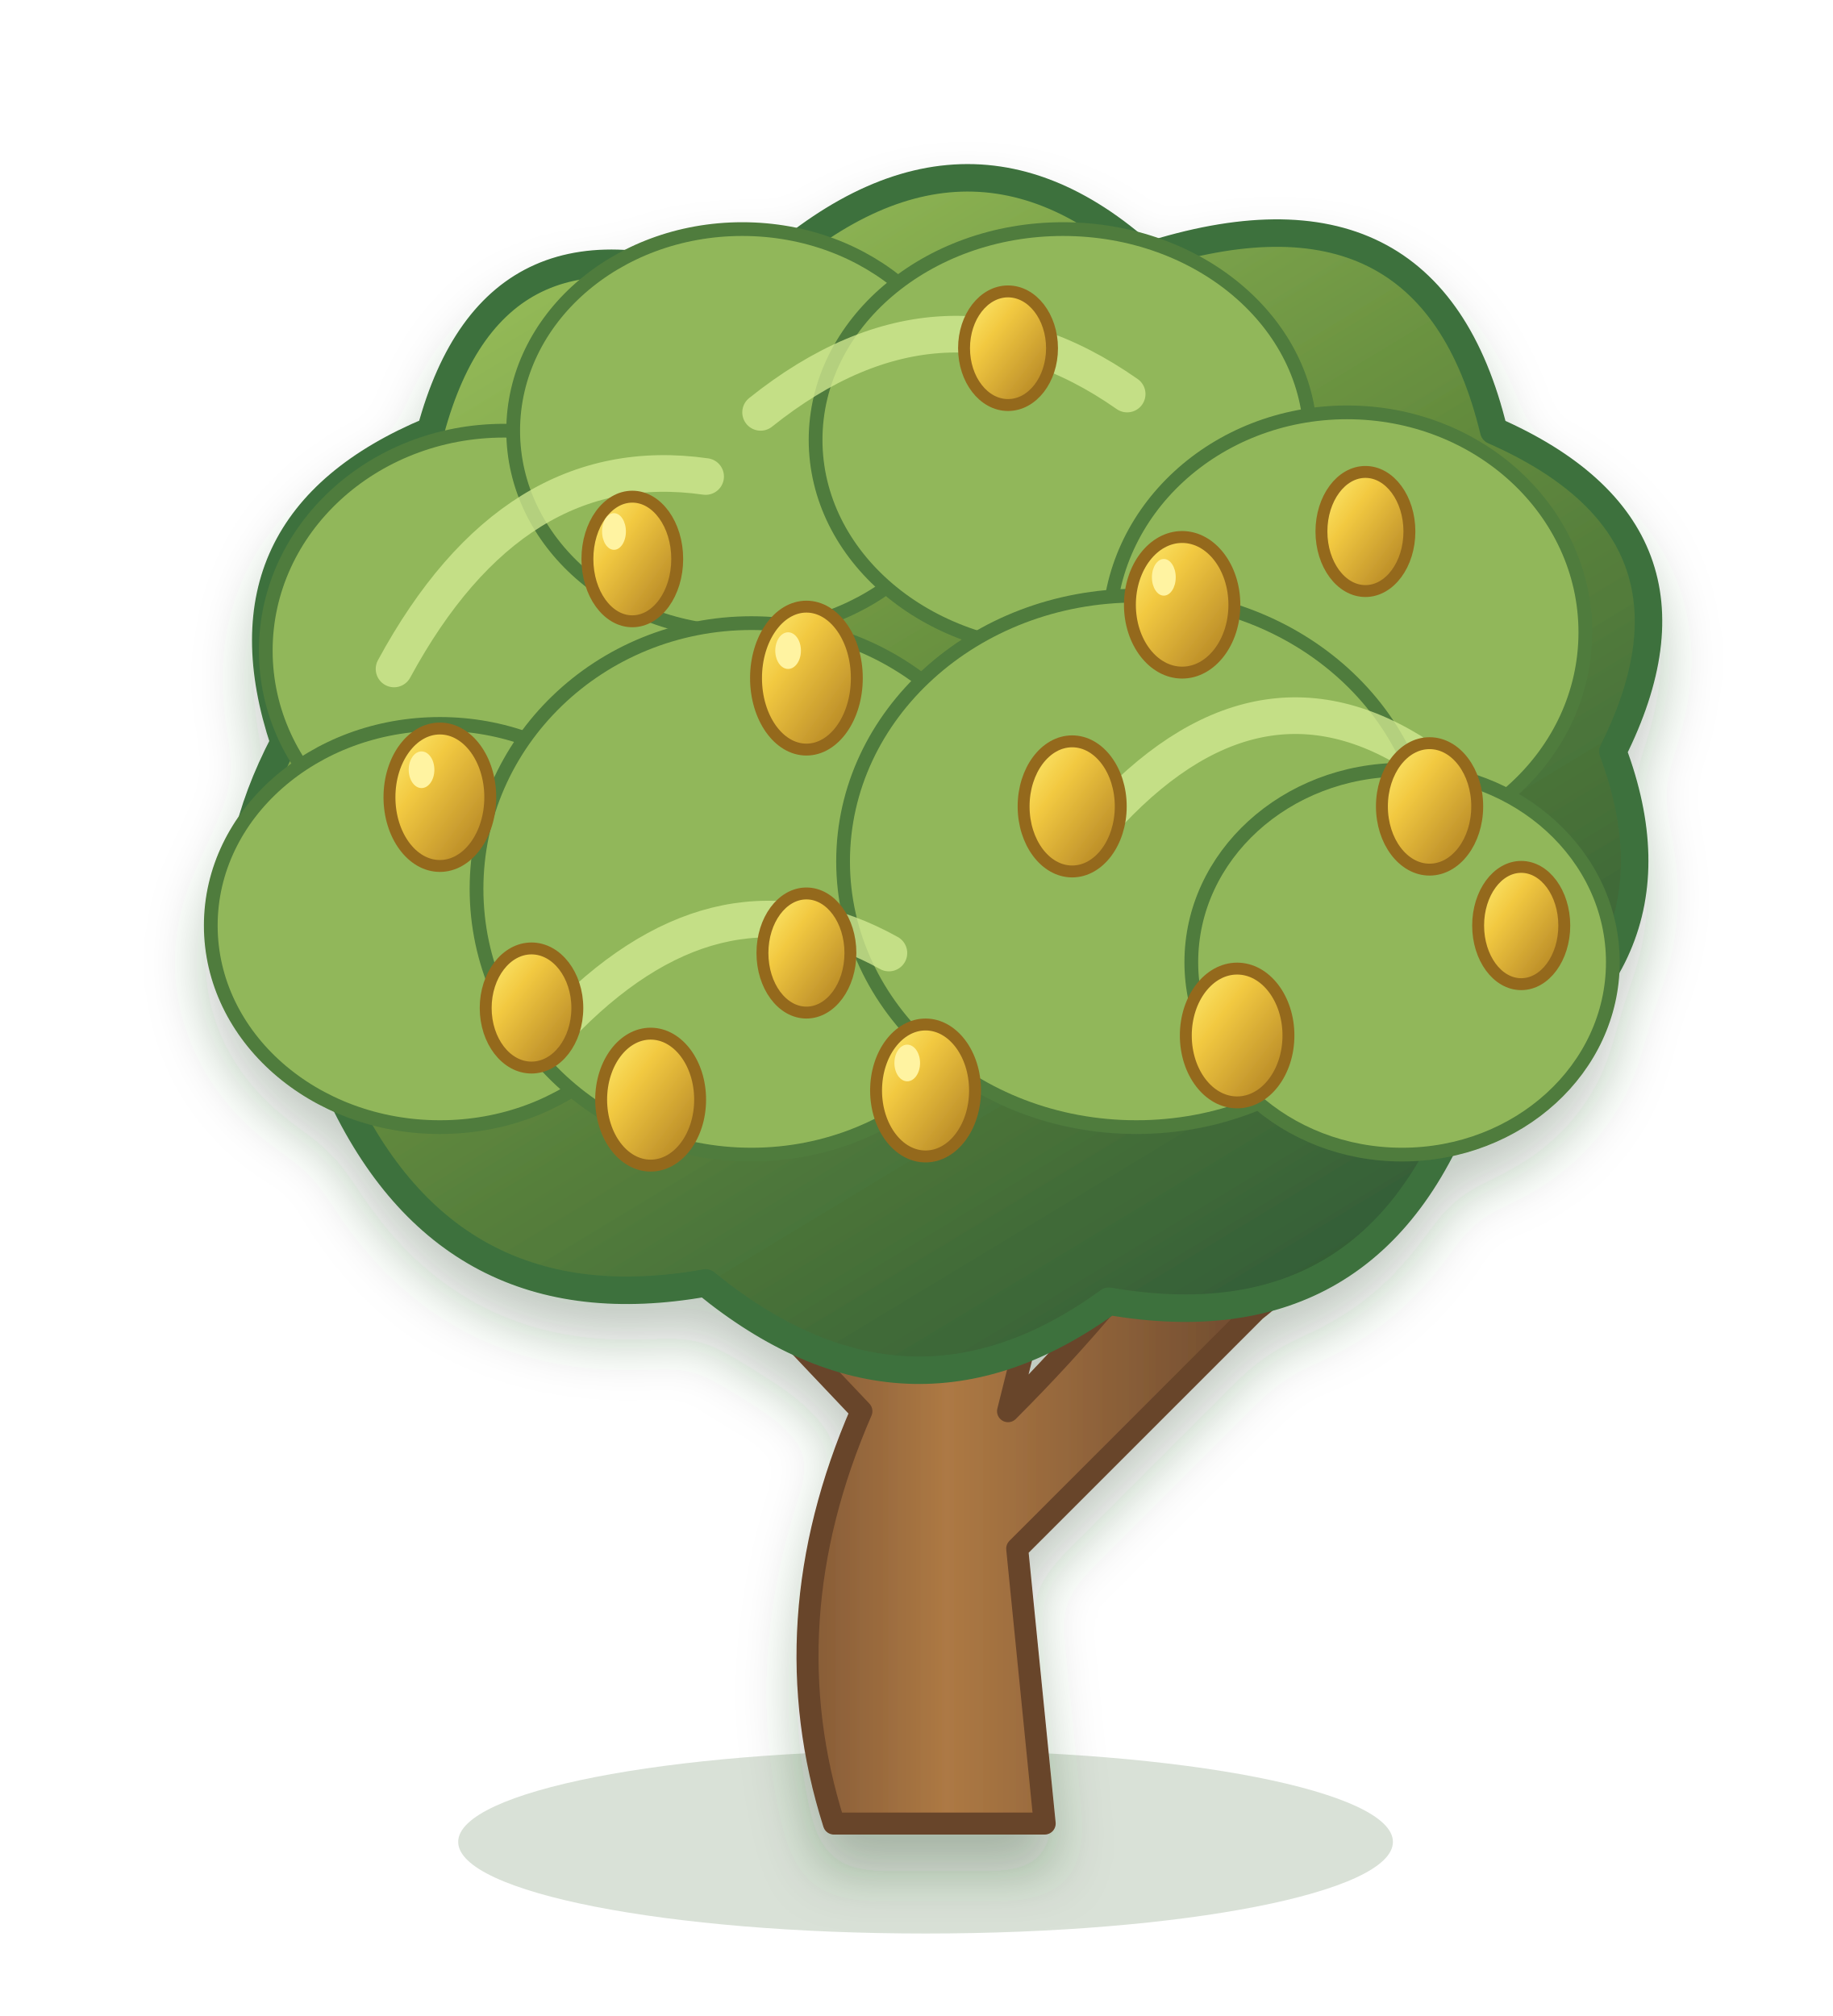
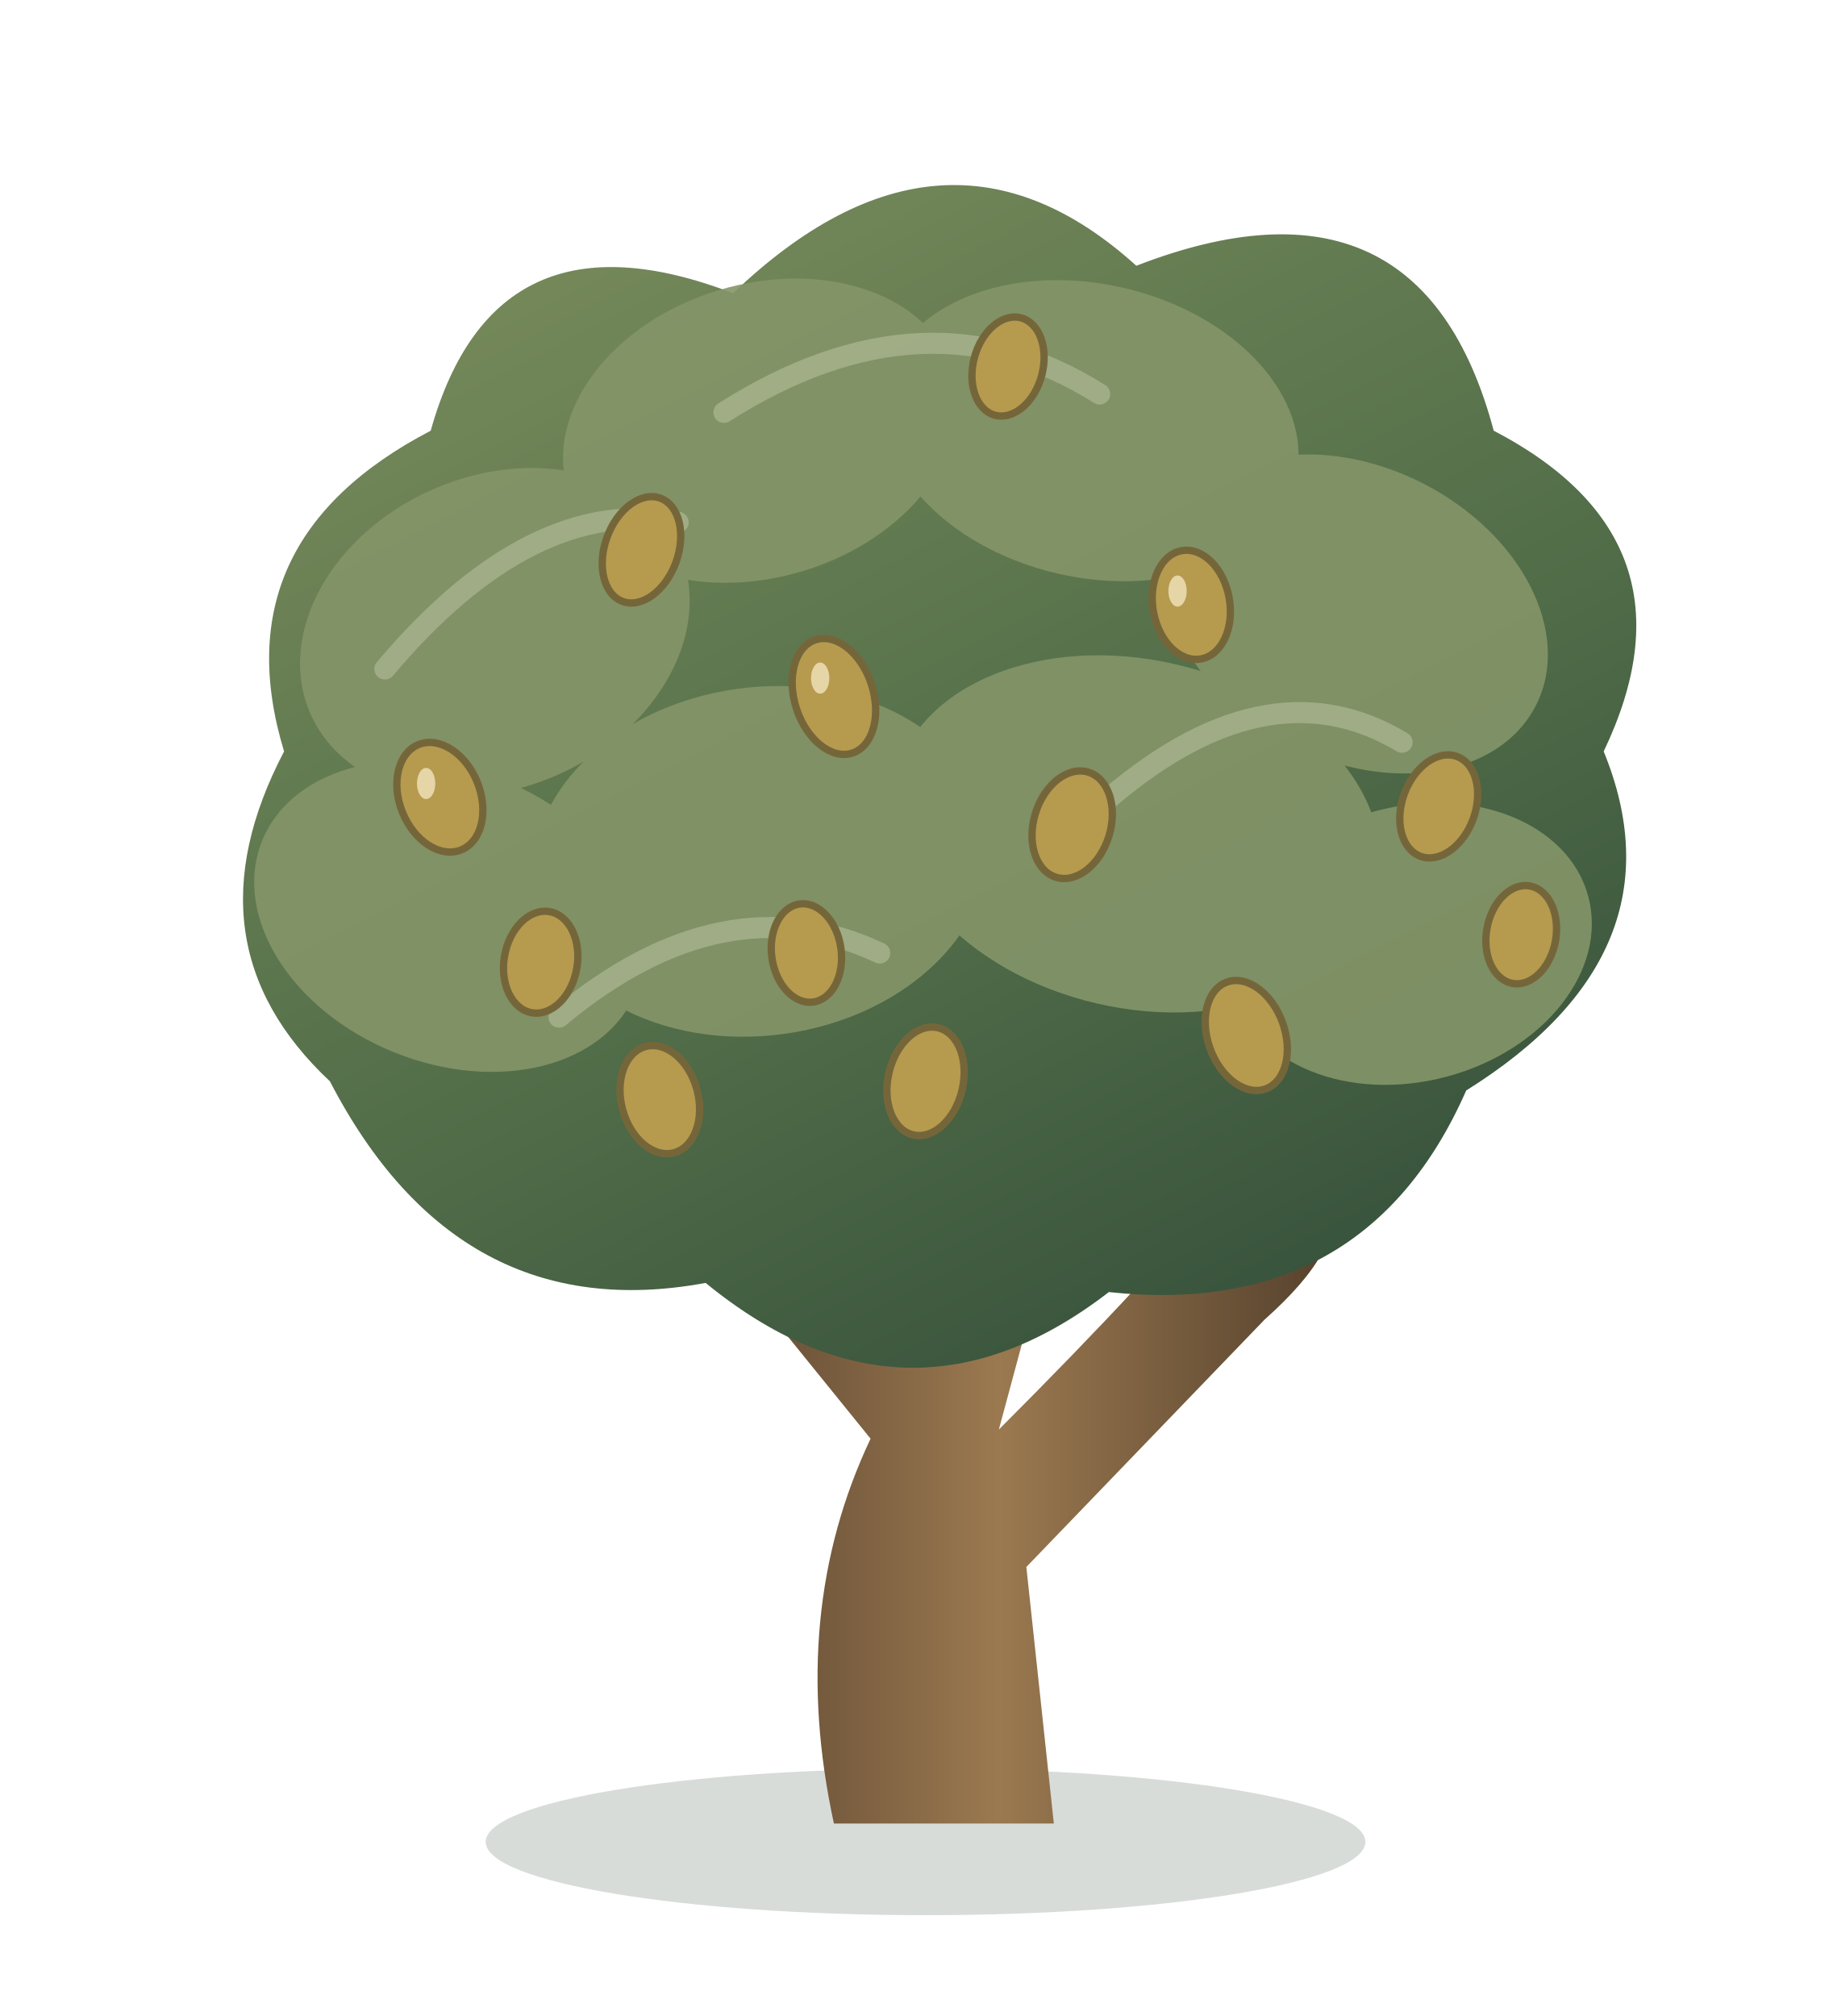
<svg xmlns="http://www.w3.org/2000/svg" viewBox="0 0 200 220">
  <defs>
-     <linearGradient id="trunk" x1="0" y1="0" x2="1" y2="0">
-       <stop stop-color="#63412b" />
-       <stop offset=".42" stop-color="#ad7944" />
-       <stop offset="1" stop-color="#63422b" />
+     <linearGradient id="bark" x1="0" y1="0" x2="1" y2="0">
+       <stop stop-color="#59432f" />
+       <stop offset=".48" stop-color="#9b7950" />
+       <stop offset="1" stop-color="#55412d" />
    </linearGradient>
-     <linearGradient id="leaf" x1="0" y1="0" x2=".7" y2="1">
-       <stop stop-color="#a7cc61" />
-       <stop offset=".55" stop-color="#638b3d" />
-       <stop offset="1" stop-color="#315c36" />
+     <linearGradient id="canopy" x1=".2" y1="0" x2=".8" y2="1">
+       <stop stop-color="#788b5b" />
+       <stop offset=".55" stop-color="#526e49" />
+       <stop offset="1" stop-color="#344f3a" />
    </linearGradient>
-     <linearGradient id="gold" x1="0" y1="0" x2="1" y2="1">
-       <stop stop-color="#fff078" />
-       <stop offset=".35" stop-color="#f2c941" />
-       <stop offset="1" stop-color="#a97920" />
-     </linearGradient>
-     <filter id="shadow" x="-30%" y="-20%" width="160%" height="160%">
-       <feDropShadow dx="0" dy="4" stdDeviation="3" flood-color="#234328" flood-opacity=".28" />
-     </filter>
  </defs>
-   <ellipse cx="101" cy="201" rx="51" ry="10" fill="#456c3833" />
-   <g filter="url(#shadow)">
-     <path d="M91 199 Q84 177 94 154 L76 135 Q72 130 78 125 Q86 122 93 135 L99 146 L106 119 Q108 110 115 114 Q120 118 116 130 L110 154 Q122 142 131 129 Q137 124 142 130 Q146 136 137 143 L111 169 L114 199Z" fill="url(#trunk)" stroke="#68442b" stroke-width="2.4" stroke-linejoin="round" />
-     <path d="M37 119 Q19 104 31 81 Q23 57 47 47 Q54 21 81 32 Q104 9 125 28 Q156 18 163 47 Q188 58 176 82 Q185 106 160 119 Q150 147 121 142 Q99 158 77 140 Q49 145 37 119Z" fill="url(#leaf)" stroke="#3d713d" stroke-width="3" stroke-linejoin="round" />
-     <g fill="#91b75a" stroke="#4f7b3d" stroke-width="1.5">
-       <ellipse cx="55" cy="71" rx="26" ry="24" />
-       <ellipse cx="81" cy="47" rx="25" ry="22" />
-       <ellipse cx="116" cy="48" rx="27" ry="23" />
-       <ellipse cx="147" cy="69" rx="26" ry="24" />
-       <ellipse cx="48" cy="101" rx="25" ry="22" />
-       <ellipse cx="82" cy="97" rx="30" ry="29" />
-       <ellipse cx="124" cy="94" rx="32" ry="29" />
-       <ellipse cx="153" cy="105" rx="23" ry="21" />
-     </g>
-     <path d="M43 73 Q56 49 77 52 M83 45 Q103 29 123 43 M119 91 Q136 71 154 82 M62 111 Q79 94 97 104" stroke="#d5ec94" stroke-width="4" stroke-linecap="round" fill="none" opacity=".75" />
-     <g fill="url(#gold)" stroke="#94691e" stroke-width="1.3">
-       <ellipse cx="48" cy="87" rx="5.5" ry="7.5" />
-       <ellipse cx="69" cy="61" rx="4.9" ry="6.8" />
-       <ellipse cx="88" cy="74" rx="5.5" ry="7.8" />
-       <ellipse cx="110" cy="38" rx="4.8" ry="6.2" />
-       <ellipse cx="129" cy="66" rx="5.7" ry="7.4" />
-       <ellipse cx="156" cy="88" rx="5.2" ry="6.9" />
-       <ellipse cx="71" cy="120" rx="5.4" ry="7.2" />
-       <ellipse cx="101" cy="119" rx="5.4" ry="7.2" />
-       <ellipse cx="135" cy="113" rx="5.6" ry="7.3" />
-       <ellipse cx="149" cy="58" rx="4.8" ry="6.5" />
-       <ellipse cx="58" cy="110" rx="5" ry="6.5" />
-       <ellipse cx="117" cy="88" rx="5.3" ry="7.1" />
-       <ellipse cx="88" cy="104" rx="4.8" ry="6.5" />
-       <ellipse cx="166" cy="101" rx="4.7" ry="6.4" />
-     </g>
-     <g fill="#fff3a1">
-       <ellipse cx="46" cy="84" rx="1.4" ry="2" />
-       <ellipse cx="67" cy="58" rx="1.3" ry="2" />
-       <ellipse cx="86" cy="71" rx="1.4" ry="2" />
-       <ellipse cx="127" cy="63" rx="1.3" ry="2" />
-       <ellipse cx="99" cy="116" rx="1.4" ry="2" />
-     </g>
+   <ellipse cx="101" cy="201" rx="48" ry="8" fill="#344a3530" />
+   <path d="M91 199 Q86 176 95 157 L78 136 Q72 128 79 124 Q85 122 92 135 L100 148 L107 118 Q111 110 116 115 L116 130 L109 156 Q126 139 135 128 Q142 124 145 131 Q147 136 138 144 L112 171 L115 199Z" fill="url(#bark)" />
+   <path d="M36 118 Q20 103 31 82 Q24 59 47 47 Q54 22 80 32 Q103 10 124 29 Q155 17 163 47 Q186 59 175 82 Q184 104 160 119 Q149 144 121 141 Q99 158 77 140 Q50 145 36 118Z" fill="url(#canopy)" />
+   <g fill="#849568" opacity=".9">
+     <ellipse cx="54" cy="69" rx="22" ry="17" transform="rotate(-24 54 69)" />
+     <ellipse cx="83" cy="47" rx="22" ry="16" transform="rotate(-17 83 47)" />
+     <ellipse cx="119" cy="47" rx="23" ry="16" transform="rotate(13 119 47)" />
+     <ellipse cx="148" cy="67" rx="22" ry="16" transform="rotate(27 148 67)" />
+     <ellipse cx="49" cy="100" rx="22" ry="16" transform="rotate(22 49 100)" />
+     <ellipse cx="83" cy="94" rx="25" ry="19" transform="rotate(-8 83 94)" />
+     <ellipse cx="124" cy="91" rx="27" ry="19" transform="rotate(13 124 91)" />
+     <ellipse cx="154" cy="103" rx="20" ry="15" transform="rotate(-15 154 103)" />
+   </g>
+   <g fill="none" stroke="#aeb994" stroke-width="2.3" stroke-linecap="round" opacity=".68">
+     <path d="M42 73 Q58 54 74 57 M79 45 Q101 31 120 43 M120 88 Q138 72 153 81 M61 111 Q79 96 96 104" />
+   </g>
+   <g fill="#b69a4e" stroke="#75663a" stroke-width=".8">
+     <ellipse cx="48" cy="87" rx="4.4" ry="6.2" transform="rotate(-22 48 87)" />
+     <ellipse cx="70" cy="60" rx="4" ry="6" transform="rotate(20 70 60)" />
+     <ellipse cx="91" cy="76" rx="4.3" ry="6.5" transform="rotate(-18 91 76)" />
+     <ellipse cx="110" cy="40" rx="3.8" ry="5.5" transform="rotate(15 110 40)" />
+     <ellipse cx="130" cy="66" rx="4.2" ry="6" transform="rotate(-10 130 66)" />
+     <ellipse cx="157" cy="88" rx="4" ry="5.8" transform="rotate(20 157 88)" />
+     <ellipse cx="72" cy="120" rx="4.2" ry="6" transform="rotate(-15 72 120)" />
+     <ellipse cx="101" cy="118" rx="4.1" ry="6" transform="rotate(13 101 118)" />
+     <ellipse cx="136" cy="113" rx="4.2" ry="6.2" transform="rotate(-20 136 113)" />
+     <ellipse cx="59" cy="105" rx="4" ry="5.6" transform="rotate(10 59 105)" />
+     <ellipse cx="117" cy="90" rx="4.2" ry="6" transform="rotate(17 117 90)" />
+     <ellipse cx="88" cy="104" rx="3.8" ry="5.4" transform="rotate(-8 88 104)" />
+     <ellipse cx="166" cy="102" rx="3.8" ry="5.4" transform="rotate(10 166 102)" />
+   </g>
+   <g fill="#eadbb0" opacity=".9">
+     <ellipse cx="46.5" cy="85.5" rx="1" ry="1.7" />
+     <ellipse cx="89.5" cy="74" rx="1" ry="1.7" />
+     <ellipse cx="128.5" cy="64.5" rx="1" ry="1.7" />
  </g>
</svg>
